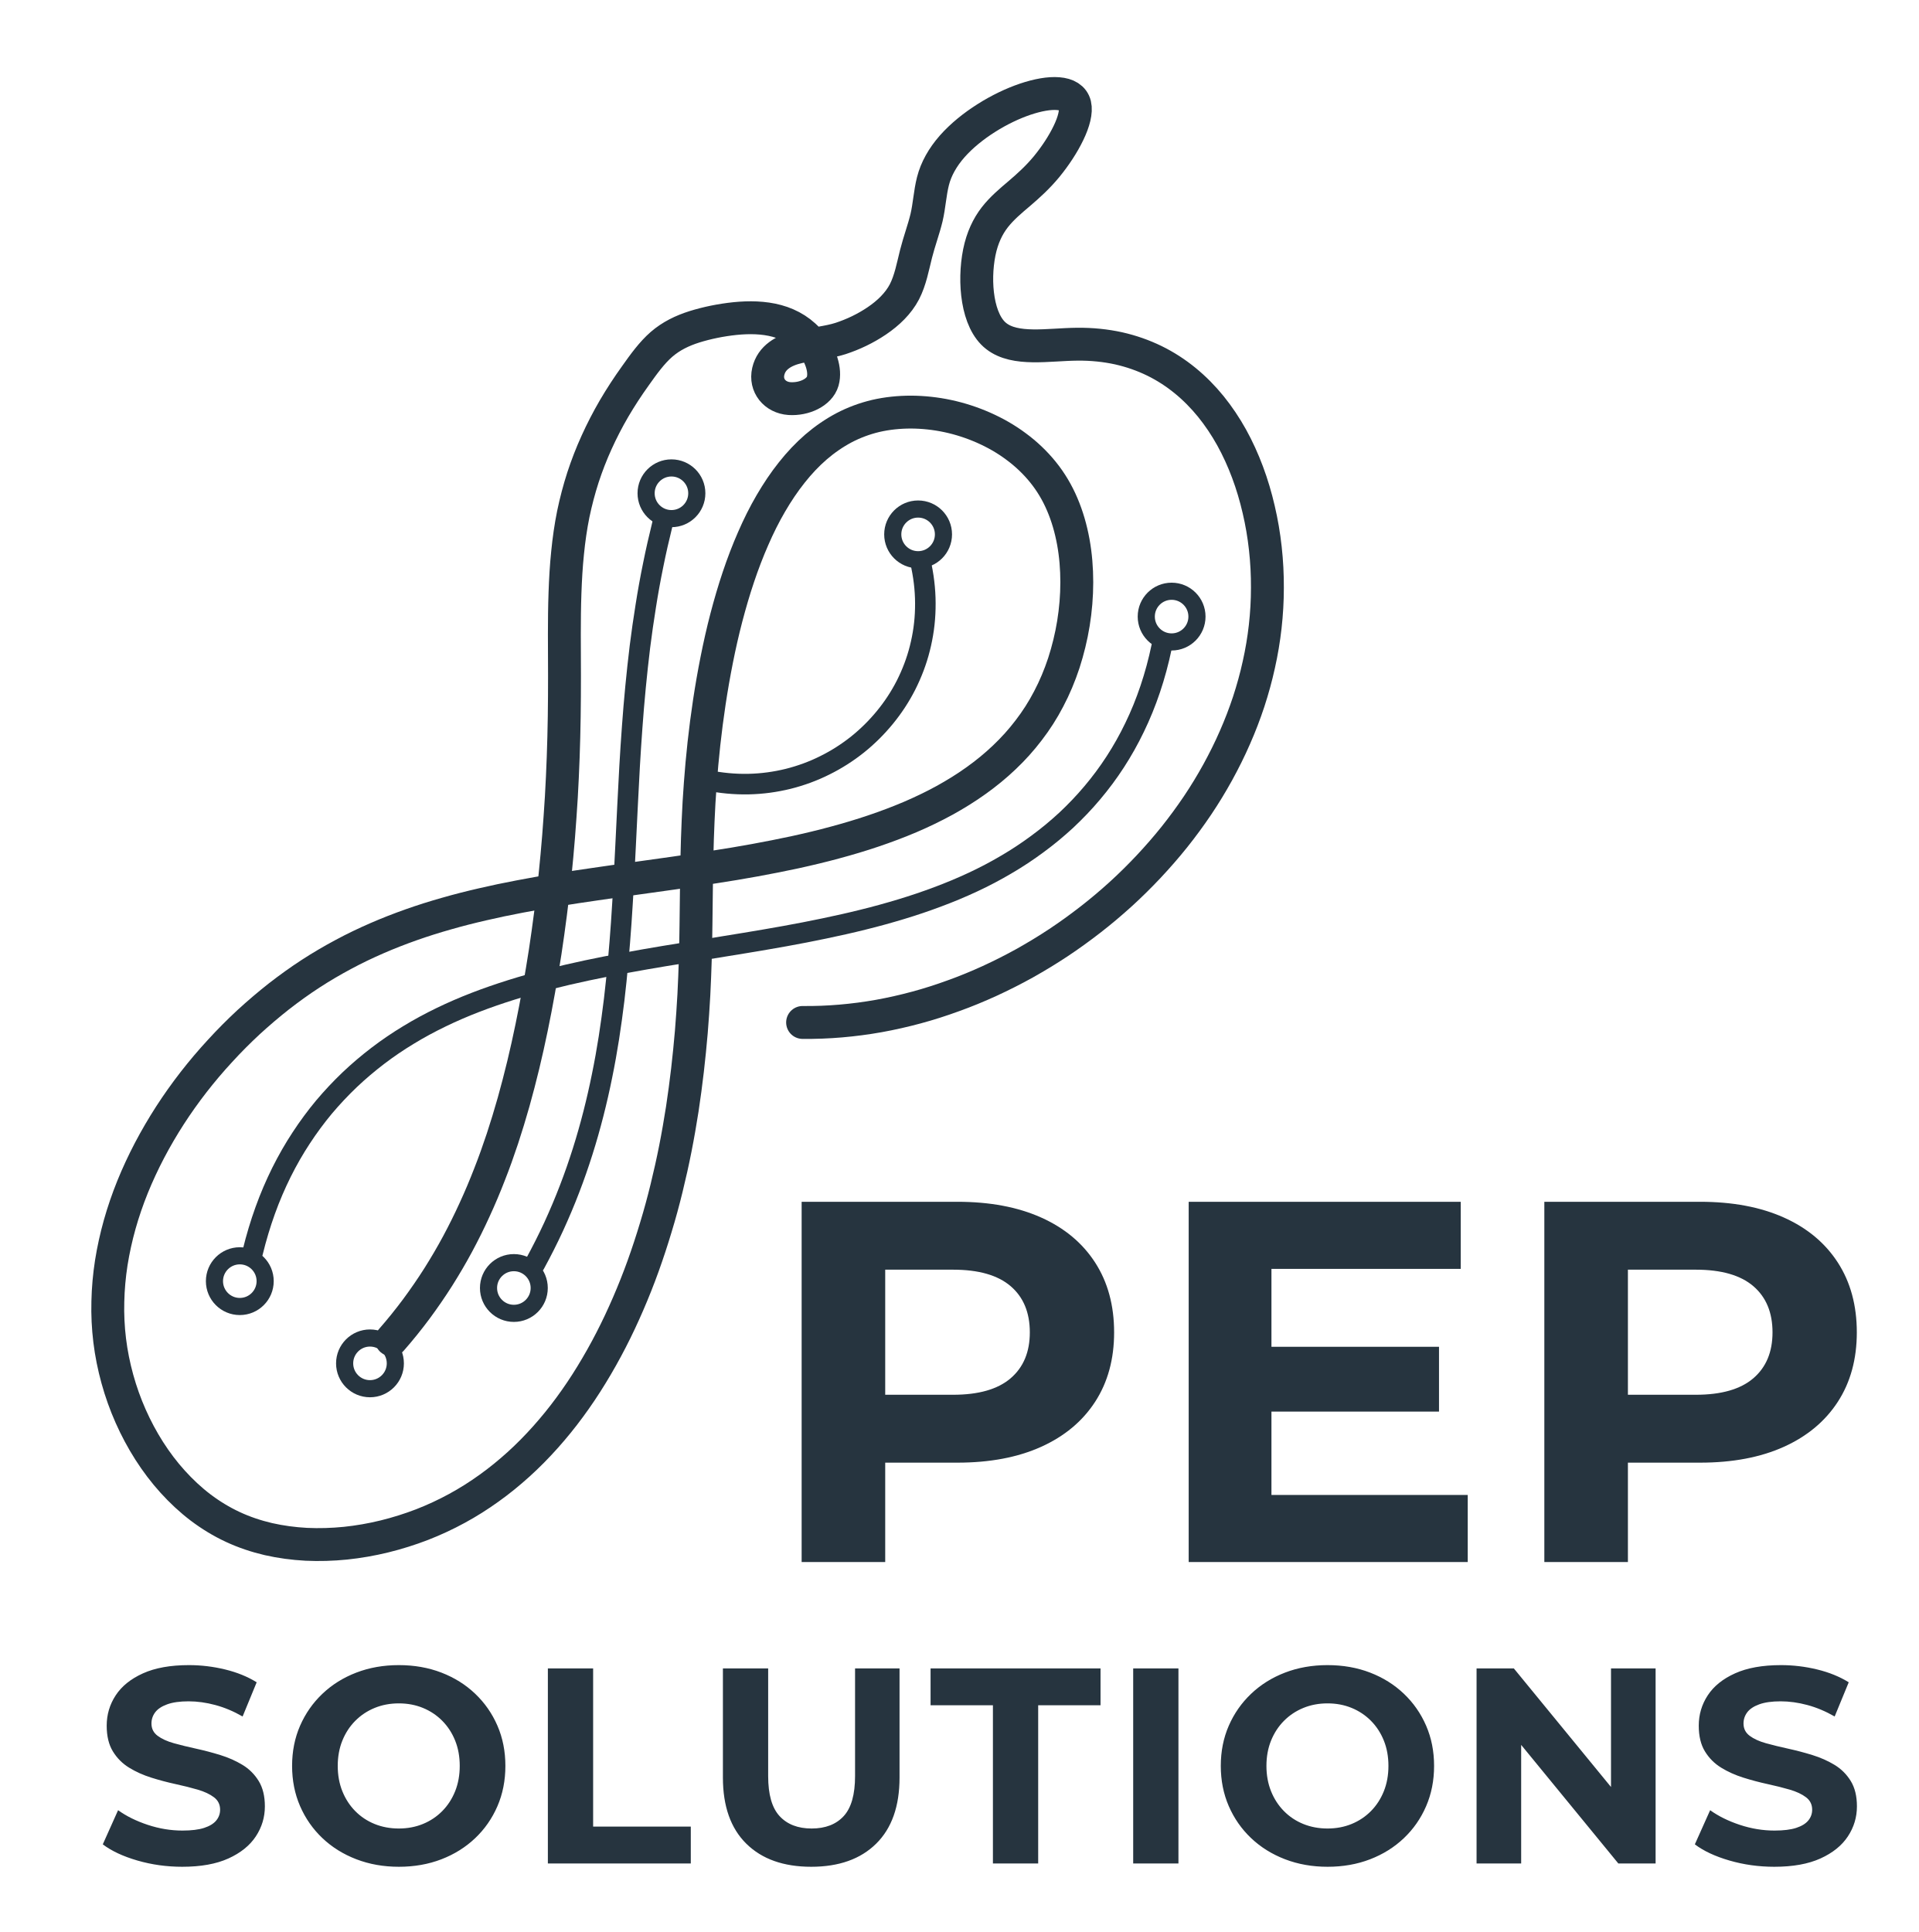
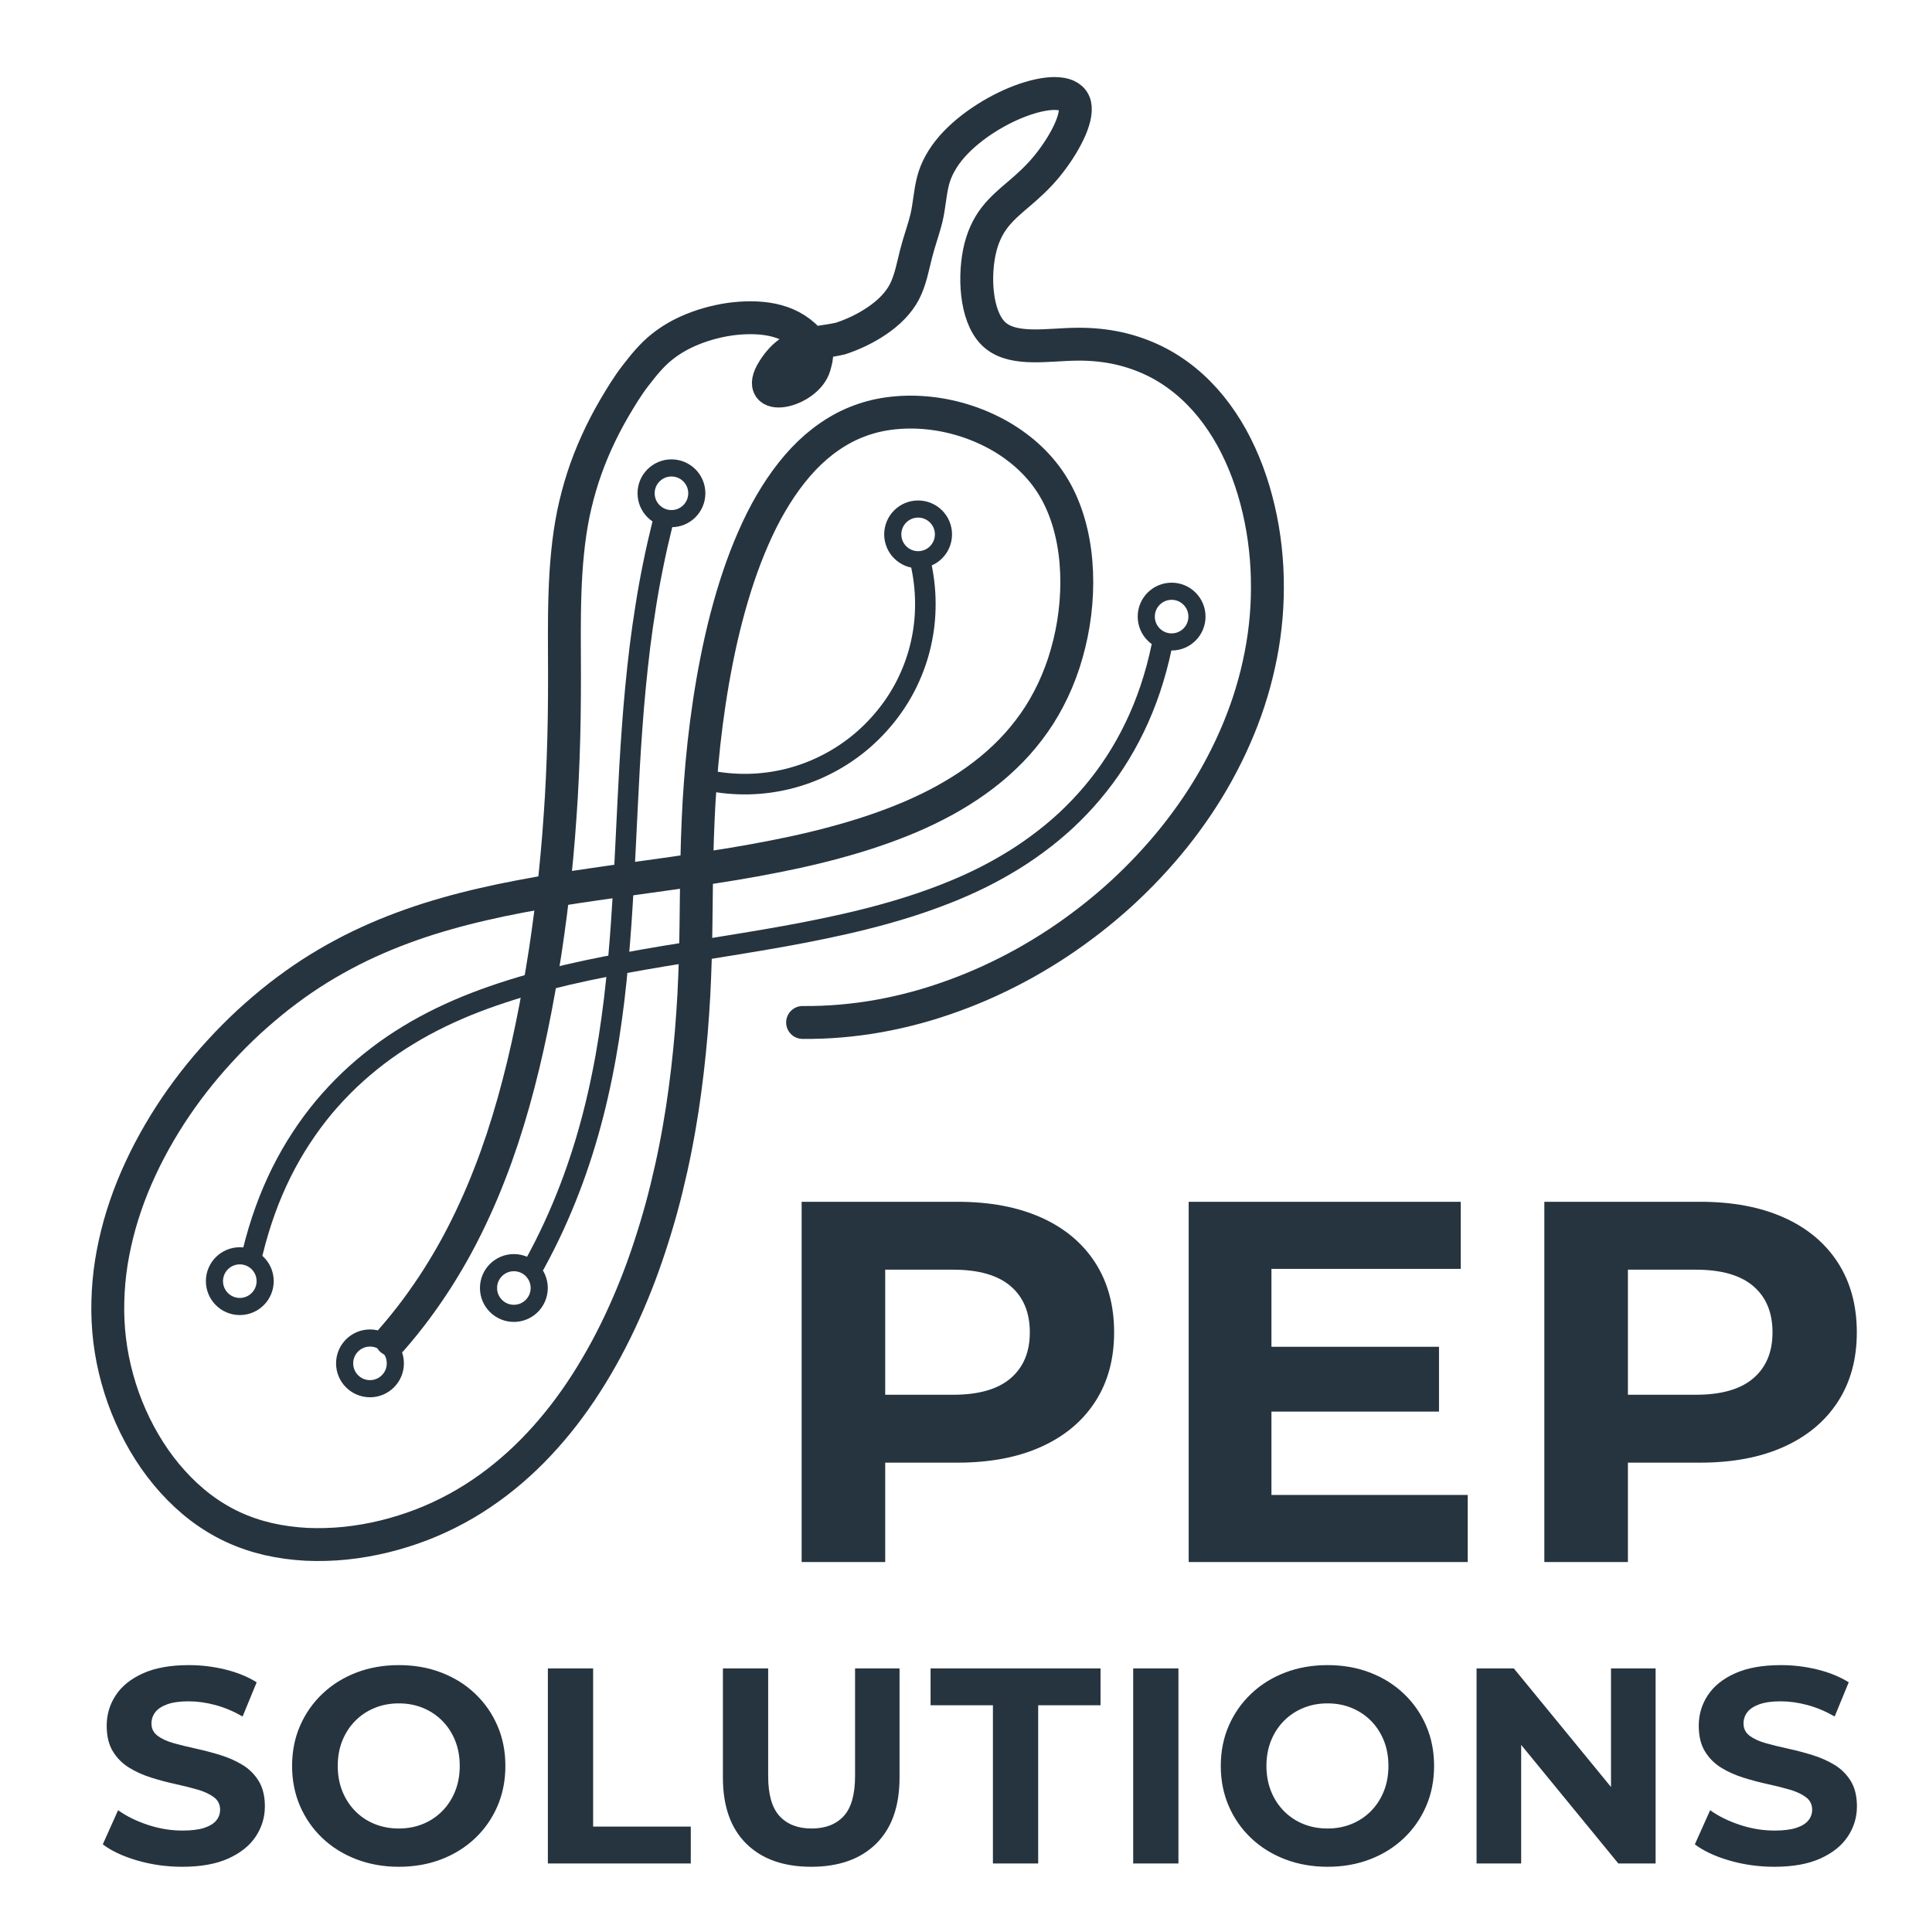
<svg xmlns="http://www.w3.org/2000/svg" viewBox="82 162 280 282" fill="none" stroke-linecap="round" stroke-linejoin="round">
  <g transform="translate(86 168)">
    <g stroke="#26343F" stroke-width="4.8" data-spesse="1">
-       <path d="M53.13 189.56 C54.41 188.1 55.61 186.61 56.75 185.08 C57.88 183.55 58.95 182 59.96 180.41 C60.96 178.82 61.91 177.21 62.79 175.57 C63.67 173.93 64.5 172.26 65.27 170.57 C66.05 168.88 66.77 167.17 67.44 165.44 C68.12 163.72 68.74 161.97 69.33 160.2 C69.91 158.44 70.45 156.66 70.96 154.86 C71.46 153.07 71.93 151.27 72.37 149.45 C72.81 147.64 73.21 145.81 73.59 143.98 C73.97 142.15 74.32 140.31 74.65 138.47 C74.98 136.63 75.28 134.79 75.57 132.94 C75.85 131.09 76.11 129.23 76.35 127.36 C76.59 125.5 76.81 123.62 77.01 121.74 C77.2 119.86 77.38 117.97 77.53 116.06 C77.68 114.16 77.81 112.25 77.93 110.32 C78.04 108.4 78.13 106.46 78.2 104.51 C78.27 102.56 78.32 100.59 78.35 98.61 C78.38 96.63 78.39 94.64 78.39 92.63 C78.38 90.62 78.37 88.6 78.37 86.58 C78.37 84.56 78.39 82.55 78.46 80.56 C78.53 78.58 78.64 76.61 78.84 74.69 C79.03 72.76 79.3 70.88 79.67 69.05 C80.05 67.22 80.52 65.44 81.08 63.7 C81.65 61.96 82.31 60.25 83.07 58.58 C83.83 56.9 84.68 55.25 85.63 53.62 C86.58 52 87.63 50.39 88.78 48.79 C89.92 47.18 91.14 45.49 92.54 44.27 C93.95 43.05 95.56 42.27 97.36 41.7 C99.16 41.14 101.17 40.72 103.26 40.5 C105.34 40.29 107.47 40.32 109.41 40.85 C111.36 41.38 113.14 42.45 114.45 44.15 C115.76 45.84 116.54 48 116.08 49.64 C115.61 51.28 113.38 52.32 111.23 52.18 C109.08 52.03 107.66 50.27 108.13 48.22 C108.6 46.17 110.41 45.14 112.5 44.66 C114.6 44.18 116.85 44 118.68 43.41 C120.51 42.81 122.31 41.96 123.98 40.83 C125.65 39.7 127.11 38.3 128 36.6 C128.88 34.89 129.23 32.91 129.7 31.05 C130.17 29.2 130.81 27.51 131.23 25.77 C131.64 24.03 131.72 22.21 132.17 20.43 C132.62 18.66 133.59 16.94 134.97 15.37 C136.35 13.81 138.1 12.4 139.97 11.22 C141.83 10.04 143.8 9.1 145.63 8.48 C147.47 7.86 149.16 7.56 150.45 7.67 C151.74 7.77 152.63 8.29 152.88 9.29 C153.12 10.3 152.73 11.78 151.95 13.4 C151.17 15.03 150.02 16.78 148.74 18.34 C147.46 19.89 146.08 21.13 144.77 22.25 C143.46 23.36 142.22 24.4 141.19 25.72 C140.17 27.04 139.37 28.68 138.93 30.84 C138.5 32.99 138.42 35.52 138.8 37.77 C139.18 40.03 140.02 41.99 141.41 43.06 C142.79 44.14 144.68 44.45 146.76 44.48 C148.83 44.51 151.09 44.26 153.23 44.24 C155.37 44.22 157.37 44.43 159.25 44.84 C161.12 45.26 162.87 45.88 164.49 46.67 C166.12 47.47 167.61 48.44 168.98 49.56 C170.35 50.68 171.6 51.95 172.73 53.34 C173.86 54.74 174.87 56.25 175.76 57.85 C176.65 59.46 177.42 61.15 178.08 62.92 C178.74 64.68 179.28 66.51 179.71 68.37 C180.15 70.24 180.47 72.14 180.68 74.06 C180.89 75.97 180.99 77.89 180.98 79.79 C180.98 81.7 180.87 83.59 180.66 85.46 C180.45 87.33 180.14 89.18 179.73 91.01 C179.33 92.84 178.83 94.64 178.25 96.42 C177.66 98.2 176.99 99.95 176.23 101.67 C175.48 103.39 174.64 105.07 173.73 106.73 C172.82 108.38 171.84 109.99 170.78 111.57 C169.72 113.14 168.6 114.67 167.41 116.16 C166.22 117.65 164.96 119.09 163.65 120.49 C162.34 121.88 160.98 123.23 159.56 124.52 C158.14 125.81 156.67 127.05 155.15 128.23 C153.63 129.41 152.07 130.54 150.47 131.6 C148.87 132.66 147.23 133.65 145.56 134.59 C143.88 135.52 142.18 136.38 140.44 137.18 C138.71 137.97 136.95 138.7 135.16 139.34 C133.38 139.99 131.58 140.57 129.76 141.06 C127.94 141.55 126.1 141.97 124.26 142.3 C122.42 142.63 120.56 142.87 118.71 143.03 C116.85 143.19 114.99 143.26 113.14 143.24" />
+       <path d="m 53.13,189.56 c 1.28,-1.46 2.48,-2.95 3.62,-4.48 1.13,-1.53 2.2,-3.08 3.21,-4.67 1,-1.59 1.95,-3.2 2.83,-4.84 0.88,-1.64 1.71,-3.31 2.48,-5 0.78,-1.69 1.5,-3.4 2.17,-5.13 0.68,-1.72 1.3,-3.47 1.89,-5.24 0.58,-1.76 1.12,-3.54 1.63,-5.34 0.5,-1.79 0.97,-3.59 1.41,-5.41 0.44,-1.81 0.84,-3.64 1.22,-5.47 0.38,-1.83 0.73,-3.67 1.06,-5.51 0.33,-1.84 0.63,-3.68 0.92,-5.53 0.28,-1.85 0.54,-3.71 0.78,-5.58 0.24,-1.86 0.46,-3.74 0.66,-5.62 0.19,-1.88 0.37,-3.77 0.52,-5.68 0.15,-1.9 0.28,-3.81 0.4,-5.74 0.11,-1.92 0.2,-3.86 0.27,-5.81 0.07,-1.95 0.12,-3.92 0.15,-5.9 0.03,-1.98 0.04,-3.97 0.04,-5.98 -0.01,-2.01 -0.02,-4.03 -0.02,-6.05 0,-2.02 0.02,-4.03 0.09,-6.02 0.07,-1.98 0.18,-3.95 0.38,-5.87 0.19,-1.93 0.46,-3.81 0.83,-5.64 0.38,-1.83 0.85,-3.61 1.41,-5.35 0.57,-1.74 1.23,-3.45 1.99,-5.12 0.76,-1.68 1.61,-3.33 2.56,-4.96 0.95,-1.62 1.994,-3.341 3.15,-4.83 1.156,-1.489 2.331,-2.95 3.747,-4.087 1.416,-1.137 2.833,-1.952 4.631,-2.679 C 98.956,41.296 101.17,40.72 103.26,40.5 c 2.08,-0.21 4.21,-0.18 6.15,0.35 1.95,0.53 3.73,1.6 5.04,3.3 0.949,1.19 0.883,1.64 0.423,3.28 -1.093,3.815 -9.165,5.58 -6,0.561 2.747,-4.356 5.933,-3.669 9.807,-4.581 1.83,-0.6 3.63,-1.45 5.3,-2.58 1.67,-1.13 3.13,-2.53 4.02,-4.23 0.88,-1.71 1.23,-3.69 1.7,-5.55 0.47,-1.85 1.11,-3.54 1.53,-5.28 0.41,-1.74 0.49,-3.56 0.94,-5.34 0.45,-1.77 1.42,-3.49 2.8,-5.06 1.38,-1.56 3.13,-2.97 5,-4.15 1.86,-1.18 3.83,-2.12 5.66,-2.74 1.84,-0.62 3.53,-0.92 4.82,-0.81 1.29,0.1 2.18,0.62 2.43,1.62 0.24,1.01 -0.15,2.49 -0.93,4.11 -0.78,1.63 -1.93,3.38 -3.21,4.94 -1.28,1.55 -2.66,2.79 -3.97,3.91 -1.31,1.11 -2.55,2.15 -3.58,3.47 -1.02,1.32 -1.82,2.96 -2.26,5.12 -0.43,2.15 -0.51,4.68 -0.13,6.93 0.38,2.26 1.22,4.22 2.61,5.29 1.38,1.08 3.27,1.39 5.35,1.42 2.07,0.03 4.33,-0.22 6.47,-0.24 2.14,-0.02 4.14,0.19 6.02,0.6 1.87,0.42 3.62,1.04 5.24,1.83 1.63,0.8 3.12,1.77 4.49,2.89 1.37,1.12 2.62,2.39 3.75,3.78 1.13,1.4 2.14,2.91 3.03,4.51 0.89,1.61 1.66,3.3 2.32,5.07 0.66,1.76 1.2,3.59 1.63,5.45 0.44,1.87 0.76,3.77 0.97,5.69 0.21,1.91 0.31,3.83 0.3,5.73 0,1.91 -0.11,3.8 -0.32,5.67 -0.21,1.87 -0.52,3.72 -0.93,5.55 -0.4,1.83 -0.9,3.63 -1.48,5.41 -0.59,1.78 -1.26,3.53 -2.02,5.25 -0.75,1.72 -1.59,3.4 -2.5,5.06 -0.91,1.65 -1.89,3.26 -2.95,4.84 -1.06,1.57 -2.18,3.1 -3.37,4.59 -1.19,1.49 -2.45,2.93 -3.76,4.33 -1.31,1.39 -2.67,2.74 -4.09,4.03 -1.42,1.29 -2.89,2.53 -4.41,3.71 -1.52,1.18 -3.08,2.31 -4.68,3.37 -1.6,1.06 -3.24,2.05 -4.91,2.99 -1.68,0.93 -3.38,1.79 -5.12,2.59 -1.73,0.79 -3.49,1.52 -5.28,2.16 -1.78,0.65 -3.58,1.23 -5.4,1.72 -1.82,0.49 -3.66,0.91 -5.5,1.24 -1.84,0.33 -3.7,0.57 -5.55,0.73 -1.86,0.16 -3.72,0.23 -5.57,0.21" />
      <path d="M98.21 108.37 C98.35 106.49 98.52 104.54 98.74 102.55 C98.96 100.56 99.22 98.53 99.53 96.48 C99.84 94.43 100.2 92.36 100.61 90.3 C101.02 88.24 101.48 86.19 102.01 84.16 C102.54 82.14 103.12 80.15 103.77 78.22 C104.42 76.28 105.14 74.4 105.93 72.6 C106.71 70.8 107.57 69.08 108.51 67.47 C109.45 65.86 110.46 64.35 111.56 62.97 C112.65 61.59 113.83 60.34 115.1 59.24 C116.37 58.15 117.73 57.21 119.18 56.44 C120.63 55.68 122.18 55.1 123.82 54.71 C125.47 54.33 127.2 54.15 128.97 54.15 C130.74 54.16 132.54 54.35 134.32 54.73 C136.1 55.11 137.86 55.68 139.54 56.42 C141.22 57.16 142.82 58.07 144.28 59.16 C145.75 60.24 147.08 61.5 148.22 62.91 C149.37 64.33 150.31 65.91 151.04 67.63 C151.77 69.34 152.3 71.18 152.65 73.09 C153 75.01 153.16 76.99 153.16 78.99 C153.16 80.99 152.99 83.01 152.67 84.99 C152.35 86.97 151.87 88.91 151.27 90.77 C150.66 92.62 149.92 94.38 149.06 96.01 C148.21 97.65 147.23 99.17 146.14 100.59 C145.06 102.01 143.87 103.33 142.58 104.55 C141.3 105.77 139.92 106.9 138.46 107.94 C137 108.99 135.46 109.94 133.85 110.83 C132.24 111.71 130.56 112.52 128.83 113.26 C127.09 114 125.3 114.67 123.47 115.29 C121.64 115.91 119.76 116.47 117.86 116.98 C115.95 117.5 114.02 117.96 112.06 118.39 C110.11 118.81 108.14 119.2 106.16 119.56 C104.19 119.92 102.21 120.25 100.24 120.55 C98.26 120.86 96.3 121.15 94.36 121.43 C92.41 121.71 90.48 121.98 88.57 122.24 C86.65 122.51 84.76 122.77 82.88 123.05 C80.99 123.32 79.13 123.6 77.29 123.9 C75.44 124.2 73.61 124.52 71.8 124.87 C69.99 125.21 68.2 125.59 66.43 126 C64.65 126.41 62.9 126.85 61.17 127.35 C59.43 127.84 57.72 128.38 56.02 128.98 C54.33 129.58 52.65 130.23 51 130.95 C49.35 131.67 47.71 132.45 46.1 133.32 C44.49 134.18 42.9 135.11 41.33 136.13 C39.76 137.15 38.22 138.26 36.7 139.44 C35.19 140.63 33.71 141.89 32.27 143.21 C30.84 144.54 29.44 145.94 28.11 147.4 C26.77 148.85 25.48 150.37 24.26 151.94 C23.04 153.51 21.89 155.13 20.81 156.8 C19.74 158.46 18.74 160.17 17.82 161.92 C16.91 163.66 16.08 165.44 15.35 167.24 C14.62 169.05 13.99 170.88 13.47 172.73 C12.95 174.58 12.54 176.45 12.24 178.33 C11.95 180.21 11.78 182.1 11.74 183.99 C11.69 185.88 11.78 187.77 12.01 189.66 C12.24 191.55 12.62 193.43 13.13 195.28 C13.64 197.13 14.29 198.95 15.07 200.71 C15.85 202.47 16.76 204.17 17.78 205.77 C18.81 207.38 19.95 208.89 21.21 210.28 C22.46 211.66 23.82 212.93 25.28 214.04 C26.75 215.15 28.31 216.1 29.96 216.87 C31.61 217.64 33.36 218.23 35.16 218.65 C36.96 219.06 38.82 219.31 40.7 219.41 C42.59 219.5 44.51 219.44 46.42 219.25 C48.33 219.05 50.23 218.72 52.11 218.26 C53.98 217.8 55.82 217.22 57.59 216.54 C59.36 215.85 61.06 215.06 62.69 214.17 C64.33 213.28 65.89 212.29 67.39 211.21 C68.89 210.14 70.32 208.97 71.69 207.73 C73.06 206.49 74.37 205.16 75.61 203.77 C76.85 202.38 78.04 200.92 79.16 199.39 C80.28 197.87 81.34 196.29 82.34 194.65 C83.34 193.02 84.29 191.33 85.18 189.6 C86.07 187.88 86.9 186.1 87.68 184.3 C88.46 182.5 89.19 180.66 89.86 178.8 C90.53 176.94 91.15 175.05 91.72 173.15 C92.3 171.25 92.82 169.34 93.29 167.41 C93.76 165.49 94.19 163.57 94.57 161.64 C94.95 159.72 95.28 157.8 95.58 155.89 C95.87 153.98 96.12 152.09 96.34 150.21 C96.56 148.33 96.74 146.47 96.9 144.63 C97.05 142.8 97.17 140.99 97.27 139.22 C97.36 137.44 97.43 135.71 97.48 134.01 C97.53 132.3 97.56 130.63 97.58 128.98 C97.61 127.32 97.62 125.67 97.64 124.01 C97.66 122.36 97.68 120.69 97.72 119 C97.76 117.31 97.81 115.59 97.89 113.83 C97.96 112.06 98.07 110.25 98.21 108.37 Z" />
    </g>
    <g stroke="#26343F" stroke-width="3.0" data-piste="1">
      <path d="M92.69 70.46 C92.19 72.48 91.73 74.49 91.33 76.49 C90.92 78.49 90.56 80.48 90.25 82.46 C89.93 84.44 89.65 86.42 89.4 88.39 C89.16 90.36 88.95 92.31 88.76 94.27 C88.57 96.22 88.41 98.17 88.27 100.1 C88.13 102.04 88 103.97 87.89 105.9 C87.78 107.82 87.68 109.74 87.59 111.65 C87.49 113.57 87.4 115.47 87.31 117.37 C87.21 119.27 87.12 121.17 87.02 123.06 C86.91 124.94 86.8 126.83 86.67 128.71 C86.54 130.59 86.39 132.46 86.22 134.33 C86.05 136.2 85.86 138.06 85.64 139.92 C85.41 141.78 85.16 143.64 84.87 145.49 C84.58 147.34 84.25 149.19 83.87 151.04 C83.5 152.88 83.08 154.72 82.61 156.56 C82.14 158.4 81.62 160.24 81.04 162.07 C80.46 163.9 79.83 165.73 79.12 167.56 C78.42 169.39 77.65 171.21 76.81 173.04 C75.97 174.86 75.05 176.68 74.06 178.5" />
      <path d="M165.55 88.39 C165.1 90.55 164.54 92.61 163.88 94.57 C163.22 96.53 162.46 98.4 161.6 100.17 C160.75 101.94 159.8 103.62 158.77 105.21 C157.74 106.8 156.62 108.3 155.43 109.71 C154.24 111.13 152.97 112.45 151.64 113.7 C150.3 114.94 148.9 116.1 147.43 117.18 C145.97 118.26 144.45 119.27 142.87 120.19 C141.3 121.12 139.68 121.97 138.01 122.75 C136.34 123.53 134.62 124.25 132.87 124.9 C131.12 125.56 129.34 126.16 127.52 126.71 C125.7 127.26 123.86 127.77 121.99 128.23 C120.12 128.7 118.22 129.12 116.31 129.52 C114.41 129.92 112.48 130.29 110.55 130.64 C108.61 130.99 106.67 131.32 104.73 131.64 C102.78 131.96 100.83 132.27 98.89 132.59 C96.94 132.9 95 133.21 93.07 133.53 C91.13 133.85 89.2 134.19 87.29 134.54 C85.38 134.89 83.48 135.26 81.6 135.66 C79.73 136.06 77.87 136.49 76.03 136.96 C74.2 137.43 72.39 137.93 70.62 138.49 C68.84 139.05 67.1 139.65 65.39 140.31 C63.68 140.97 62.01 141.69 60.38 142.48 C58.75 143.27 57.17 144.12 55.63 145.06 C54.09 145.99 52.6 147 51.17 148.09 C49.74 149.18 48.36 150.35 47.04 151.6 C45.73 152.85 44.48 154.18 43.29 155.59 C42.11 157.01 41 158.51 39.96 160.1 C38.92 161.68 37.96 163.36 37.08 165.12 C36.21 166.88 35.41 168.73 34.71 170.68 C34.01 172.62 33.4 174.65 32.88 176.78" />
      <path d="M130.48 76.62 C130.92 78.73 131.1 80.79 131.05 82.81 C131.01 84.82 130.73 86.77 130.25 88.65 C129.78 90.52 129.09 92.31 128.24 94 C127.38 95.69 126.34 97.27 125.15 98.72 C123.96 100.17 122.62 101.5 121.16 102.67 C119.69 103.84 118.1 104.86 116.4 105.7 C114.71 106.55 112.91 107.21 111.04 107.68 C109.17 108.14 107.23 108.41 105.23 108.45 C103.24 108.49 101.19 108.3 99.12 107.87" />
    </g>
    <g stroke="#26343F" stroke-width="2.5" data-nodi="1">
      <circle cx="94" cy="66" r="3.7" />
      <circle cx="130" cy="72" r="3.7" />
      <circle cx="167" cy="84" r="3.7" />
      <circle cx="31" cy="181" r="3.7" />
      <circle cx="50" cy="193" r="3.7" />
      <circle cx="71" cy="182" r="3.7" />
    </g>
  </g>
  <g fill="#26343F">
    <path transform="translate(192.77 390.00) scale(0.07512)" d="M82.946 0.0V-700.0H385.552Q479.932 -700.0 548.113 -669.509Q616.294 -639.017 653.183 -581.931Q690.071 -524.844 690.071 -446.258Q690.071 -368.275 653.183 -311.387Q616.294 -254.499 548.113 -223.809Q479.932 -193.119 385.552 -193.119H172.915L245.331 -265.759V0.0ZM245.331 -248.207 172.915 -325.037H377.19Q451.533 -325.037 488.911 -356.993Q526.289 -388.949 526.289 -446.258Q526.289 -504.17 488.911 -536.126Q451.533 -568.082 377.19 -568.082H172.915L245.331 -644.912ZM834.946 0.0V-700.0H1363.518V-569.669H995.745V-130.331H1377.122V0.0ZM983.969 -292.326V-418.277H1321.312V-292.326ZM1525.946 0.0V-700.0H1828.552Q1922.932 -700.0 1991.113 -669.509Q2059.294 -639.017 2096.183 -581.931Q2133.071 -524.844 2133.071 -446.258Q2133.071 -368.275 2096.183 -311.387Q2059.294 -254.499 1991.113 -223.809Q1922.932 -193.119 1828.552 -193.119H1615.915L1688.331 -265.759V0.0ZM1688.331 -248.207 1615.915 -325.037H1820.19Q1894.533 -325.037 1931.911 -356.993Q1969.289 -388.949 1969.289 -446.258Q1969.289 -504.17 1931.911 -536.126Q1894.533 -568.082 1820.19 -568.082H1615.915L1688.331 -644.912Z" />
    <path transform="translate(95.86 434.00) scale(0.04068)" d="M313.173 11.776Q229.397 11.776 152.224 -10.637Q75.051 -33.051 28.085 -68.671L82.966 -191.192Q127.535 -159.175 189.337 -138.658Q251.139 -118.141 313.966 -118.141Q362.448 -118.141 391.904 -127.77Q421.36 -137.399 435.187 -154.347Q449.014 -171.294 449.014 -192.949Q449.014 -221.0 426.808 -237.732Q404.601 -254.465 368.592 -264.982Q332.584 -275.499 289.17 -284.904Q245.757 -294.309 202.145 -308.007Q158.533 -321.706 122.524 -343.8Q86.516 -365.895 64.309 -402.188Q42.102 -438.482 42.102 -494.482Q42.102 -554.051 74.378 -603.327Q106.654 -652.603 172.215 -682.19Q237.776 -711.776 337.329 -711.776Q402.898 -711.776 467.071 -696.173Q531.243 -680.569 580.209 -650.173L529.725 -527.445Q481.346 -555.255 431.94 -568.557Q382.535 -581.859 335.932 -581.859Q288.657 -581.859 259.003 -571.031Q229.348 -560.204 216.021 -542.36Q202.694 -524.516 202.694 -502.258Q202.694 -474.603 224.9 -458.069Q247.107 -441.535 283.116 -431.518Q319.124 -421.501 362.736 -411.993Q406.348 -402.484 449.762 -389.088Q493.175 -375.691 529.184 -353.898Q565.192 -332.105 587.399 -296.01Q609.606 -259.915 609.606 -204.915Q609.606 -146.346 577.028 -97.069Q544.45 -47.793 478.786 -18.009Q413.122 11.776 313.173 11.776ZM1090.519 11.776Q1007.866 11.776 937.648 -15.224Q867.431 -42.224 815.939 -91.12Q764.448 -140.017 735.853 -205.953Q707.258 -271.888 707.258 -350.187Q707.258 -428.486 735.854 -494.149Q764.45 -559.813 816.017 -608.882Q867.584 -657.95 937.565 -684.863Q1007.546 -711.776 1090.19 -711.776Q1173.173 -711.776 1242.811 -684.971Q1312.449 -658.165 1363.887 -609.291Q1415.326 -560.416 1443.922 -494.544Q1472.518 -428.673 1472.518 -350.127Q1472.518 -271.581 1443.923 -205.497Q1415.329 -139.414 1363.889 -90.624Q1312.449 -41.835 1242.811 -15.029Q1173.173 11.776 1090.519 11.776ZM1090.172 -125.521Q1137.068 -125.521 1176.776 -141.835Q1216.483 -158.148 1246.085 -188.101Q1275.686 -218.054 1292.211 -259.183Q1308.737 -300.313 1308.737 -350.182Q1308.737 -400.051 1292.279 -440.947Q1275.821 -481.843 1246.191 -511.829Q1216.561 -541.815 1176.832 -558.147Q1137.104 -574.479 1090.208 -574.479Q1043.312 -574.479 1003.425 -558.127Q963.538 -541.776 933.804 -511.754Q904.07 -481.732 887.555 -440.789Q871.039 -399.846 871.039 -350.199Q871.039 -300.552 887.527 -259.423Q904.014 -218.293 933.698 -188.131Q963.382 -157.969 1003.329 -141.745Q1043.276 -125.521 1090.172 -125.521ZM1624.946 0.0V-700.0H1787.331V-132.314H2137.725V0.0ZM2569.81 11.776Q2420.878 11.776 2336.912 -71.0Q2252.946 -153.776 2252.946 -308.363V-700.0H2415.331V-313.552Q2415.331 -214.243 2456.399 -169.882Q2497.467 -125.521 2571.207 -125.521Q2645.343 -125.521 2686.213 -169.882Q2727.082 -214.243 2727.082 -313.552V-700.0H2886.674V-308.363Q2886.674 -153.776 2802.708 -71.0Q2718.742 11.776 2569.81 11.776ZM3221.706 0.0V-567.686H2998.0V-700H3607.796V-567.686H3384.09V0.0ZM3724.946 0.0V-700.0H3887.331V0.0ZM4422.519 11.776Q4339.866 11.776 4269.648 -15.224Q4199.431 -42.224 4147.939 -91.12Q4096.448 -140.017 4067.853 -205.953Q4039.258 -271.888 4039.258 -350.187Q4039.258 -428.486 4067.854 -494.149Q4096.45 -559.813 4148.017 -608.882Q4199.584 -657.95 4269.565 -684.863Q4339.546 -711.776 4422.19 -711.776Q4505.173 -711.776 4574.811 -684.971Q4644.449 -658.165 4695.887 -609.291Q4747.326 -560.416 4775.922 -494.544Q4804.518 -428.673 4804.518 -350.127Q4804.518 -271.581 4775.923 -205.497Q4747.329 -139.414 4695.889 -90.624Q4644.449 -41.835 4574.811 -15.029Q4505.173 11.776 4422.519 11.776ZM4422.172 -125.521Q4469.068 -125.521 4508.776 -141.835Q4548.483 -158.148 4578.085 -188.101Q4607.686 -218.054 4624.211 -259.183Q4640.737 -300.313 4640.737 -350.182Q4640.737 -400.051 4624.279 -440.947Q4607.821 -481.843 4578.191 -511.829Q4548.561 -541.815 4508.832 -558.147Q4469.104 -574.479 4422.208 -574.479Q4375.312 -574.479 4335.425 -558.127Q4295.538 -541.776 4265.804 -511.754Q4236.07 -481.732 4219.555 -440.789Q4203.039 -399.846 4203.039 -350.199Q4203.039 -300.552 4219.527 -259.423Q4236.014 -218.293 4265.698 -188.131Q4295.382 -157.969 4335.329 -141.745Q4375.276 -125.521 4422.172 -125.521ZM4956.946 0.0V-700.0H5090.606L5503.929 -195.558H5439.272V-700.0H5599.277V0.0H5465.618L5052.294 -504.442H5116.952V0.0ZM6025.173 11.776Q5941.397 11.776 5864.224 -10.637Q5787.051 -33.051 5740.085 -68.671L5794.966 -191.192Q5839.535 -159.175 5901.337 -138.658Q5963.139 -118.141 6025.966 -118.141Q6074.448 -118.141 6103.904 -127.77Q6133.36 -137.399 6147.187 -154.347Q6161.014 -171.294 6161.014 -192.949Q6161.014 -221.0 6138.808 -237.732Q6116.601 -254.465 6080.592 -264.982Q6044.584 -275.499 6001.17 -284.904Q5957.757 -294.309 5914.145 -308.007Q5870.533 -321.706 5834.524 -343.8Q5798.516 -365.895 5776.309 -402.188Q5754.102 -438.482 5754.102 -494.482Q5754.102 -554.051 5786.378 -603.327Q5818.654 -652.603 5884.215 -682.19Q5949.776 -711.776 6049.329 -711.776Q6114.898 -711.776 6179.071 -696.173Q6243.243 -680.569 6292.209 -650.173L6241.725 -527.445Q6193.346 -555.255 6143.94 -568.557Q6094.535 -581.859 6047.932 -581.859Q6000.657 -581.859 5971.003 -571.031Q5941.348 -560.204 5928.021 -542.36Q5914.694 -524.516 5914.694 -502.258Q5914.694 -474.603 5936.9 -458.069Q5959.107 -441.535 5995.116 -431.518Q6031.124 -421.501 6074.736 -411.993Q6118.348 -402.484 6161.762 -389.088Q6205.175 -375.691 6241.184 -353.898Q6277.192 -332.105 6299.399 -296.01Q6321.606 -259.915 6321.606 -204.915Q6321.606 -146.346 6289.028 -97.069Q6256.45 -47.793 6190.786 -18.009Q6125.122 11.776 6025.173 11.776Z" />
  </g>
</svg>
